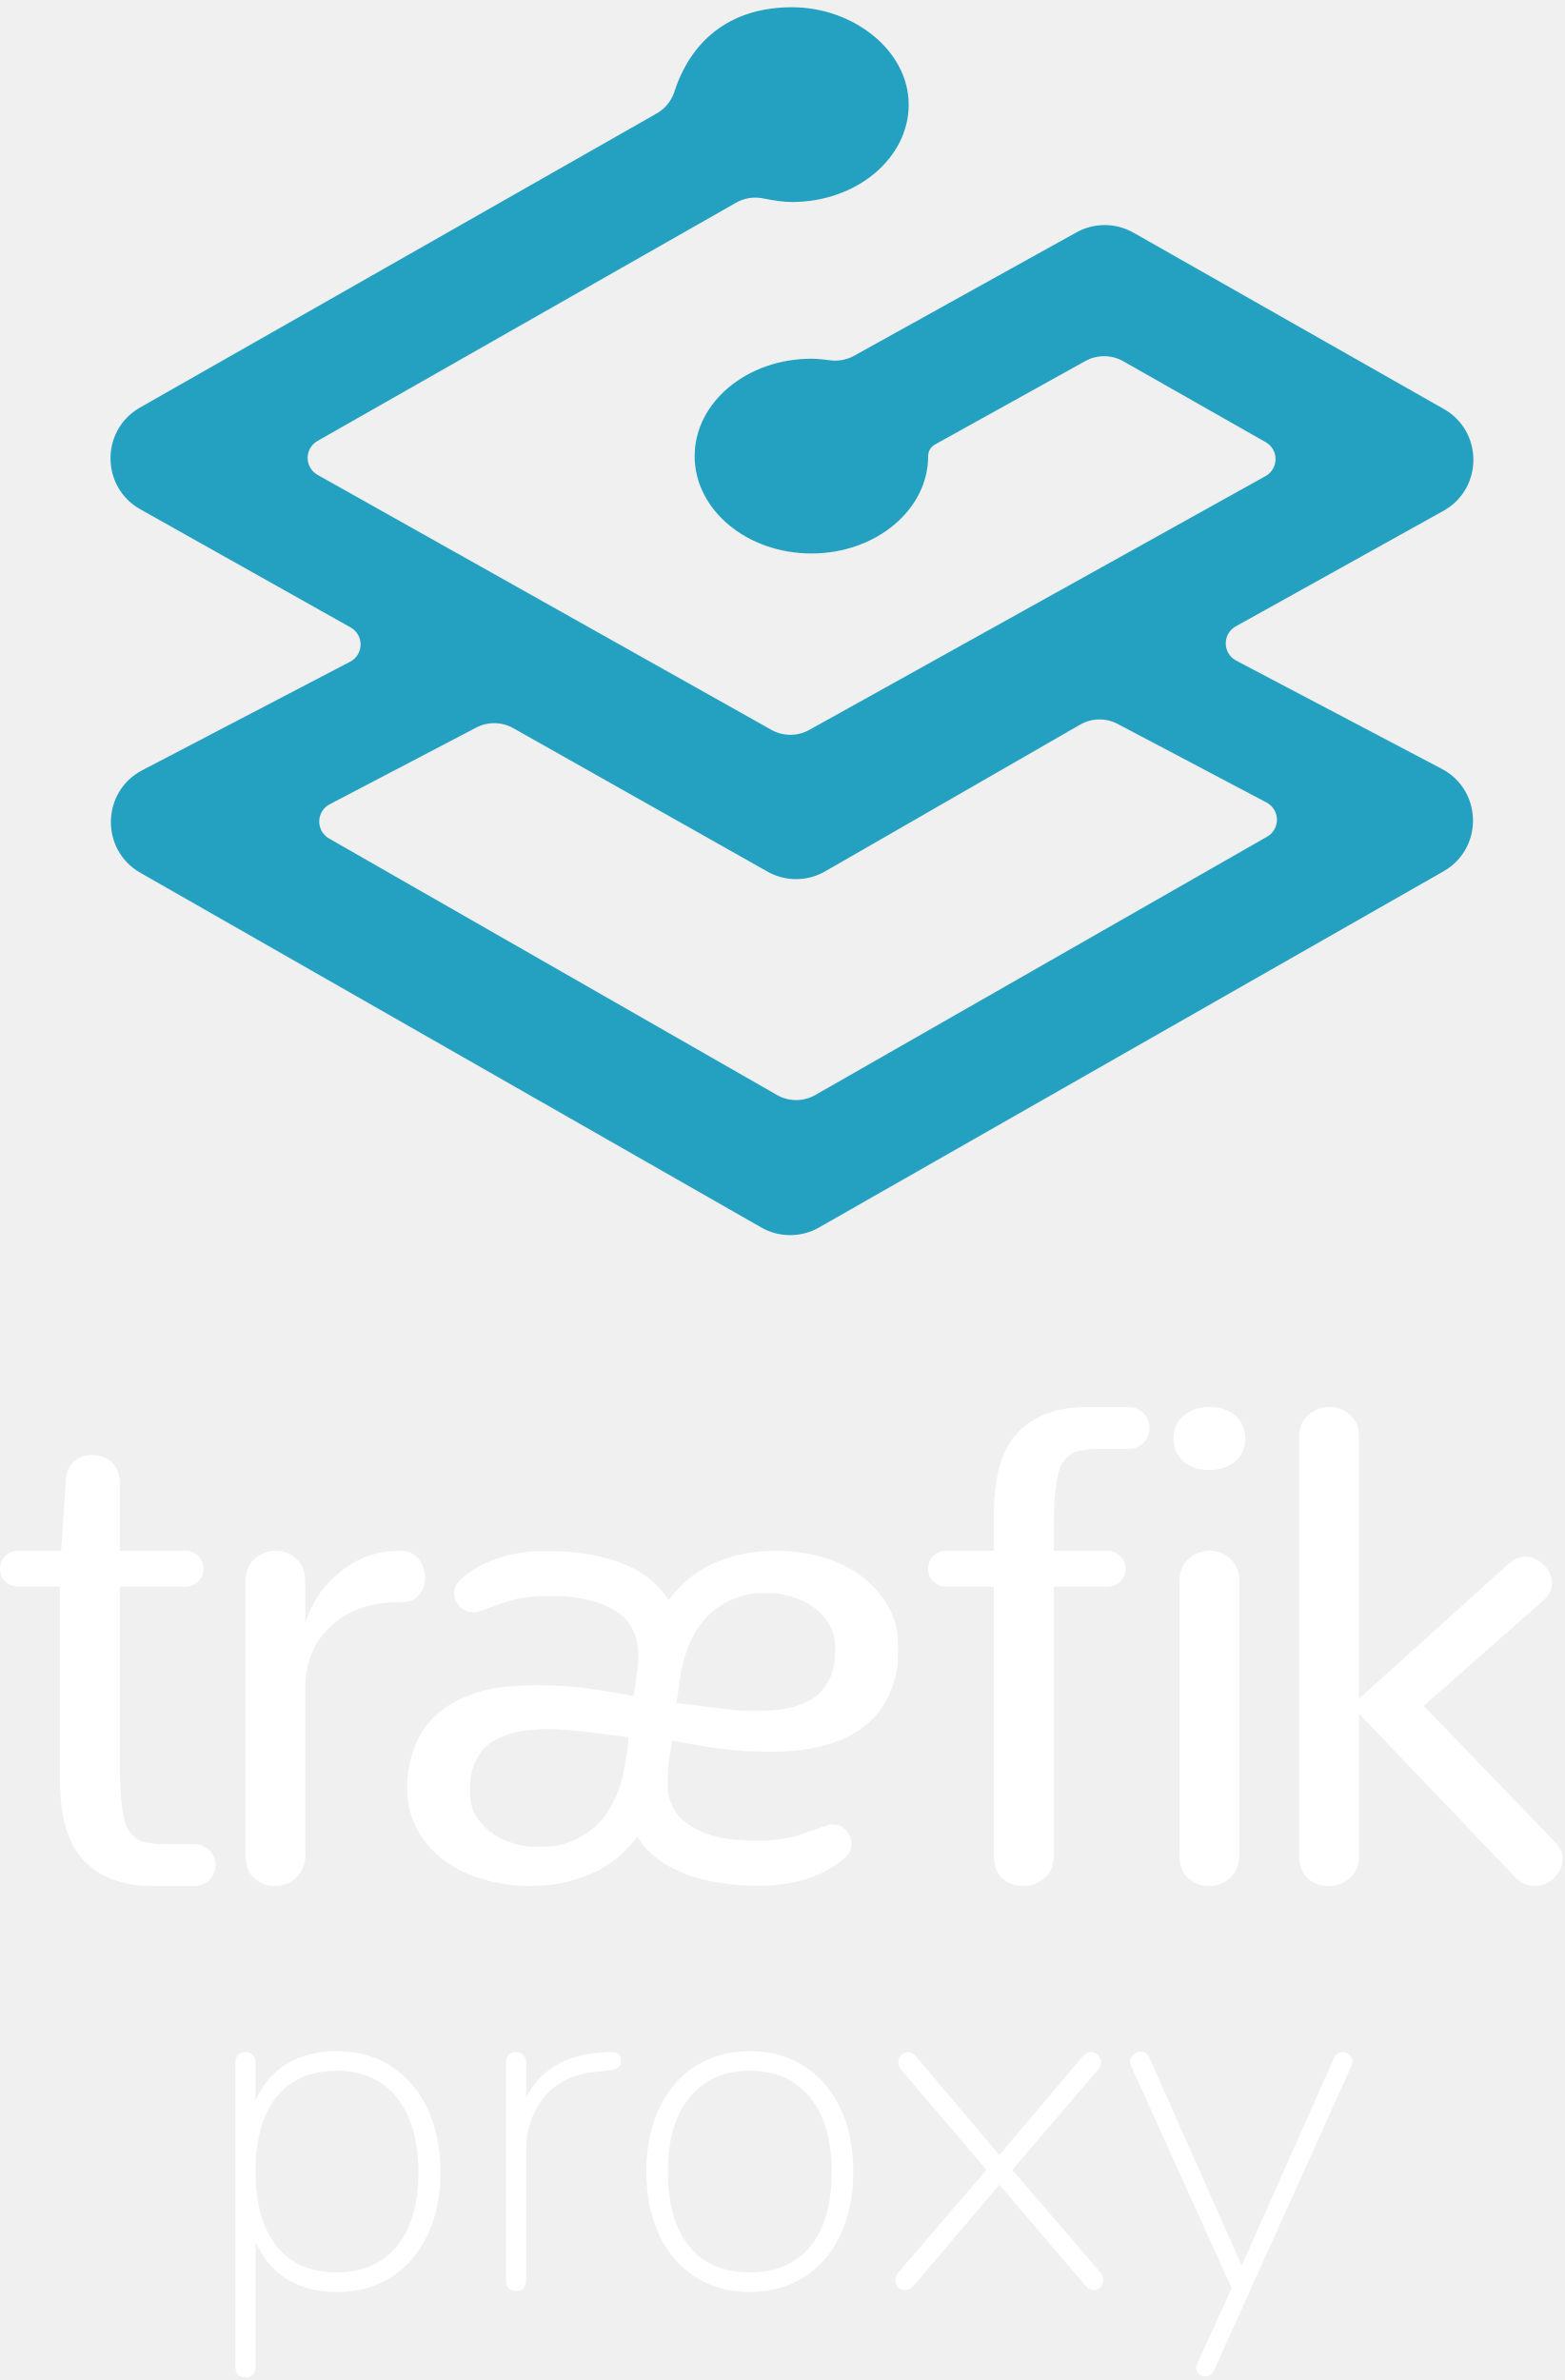
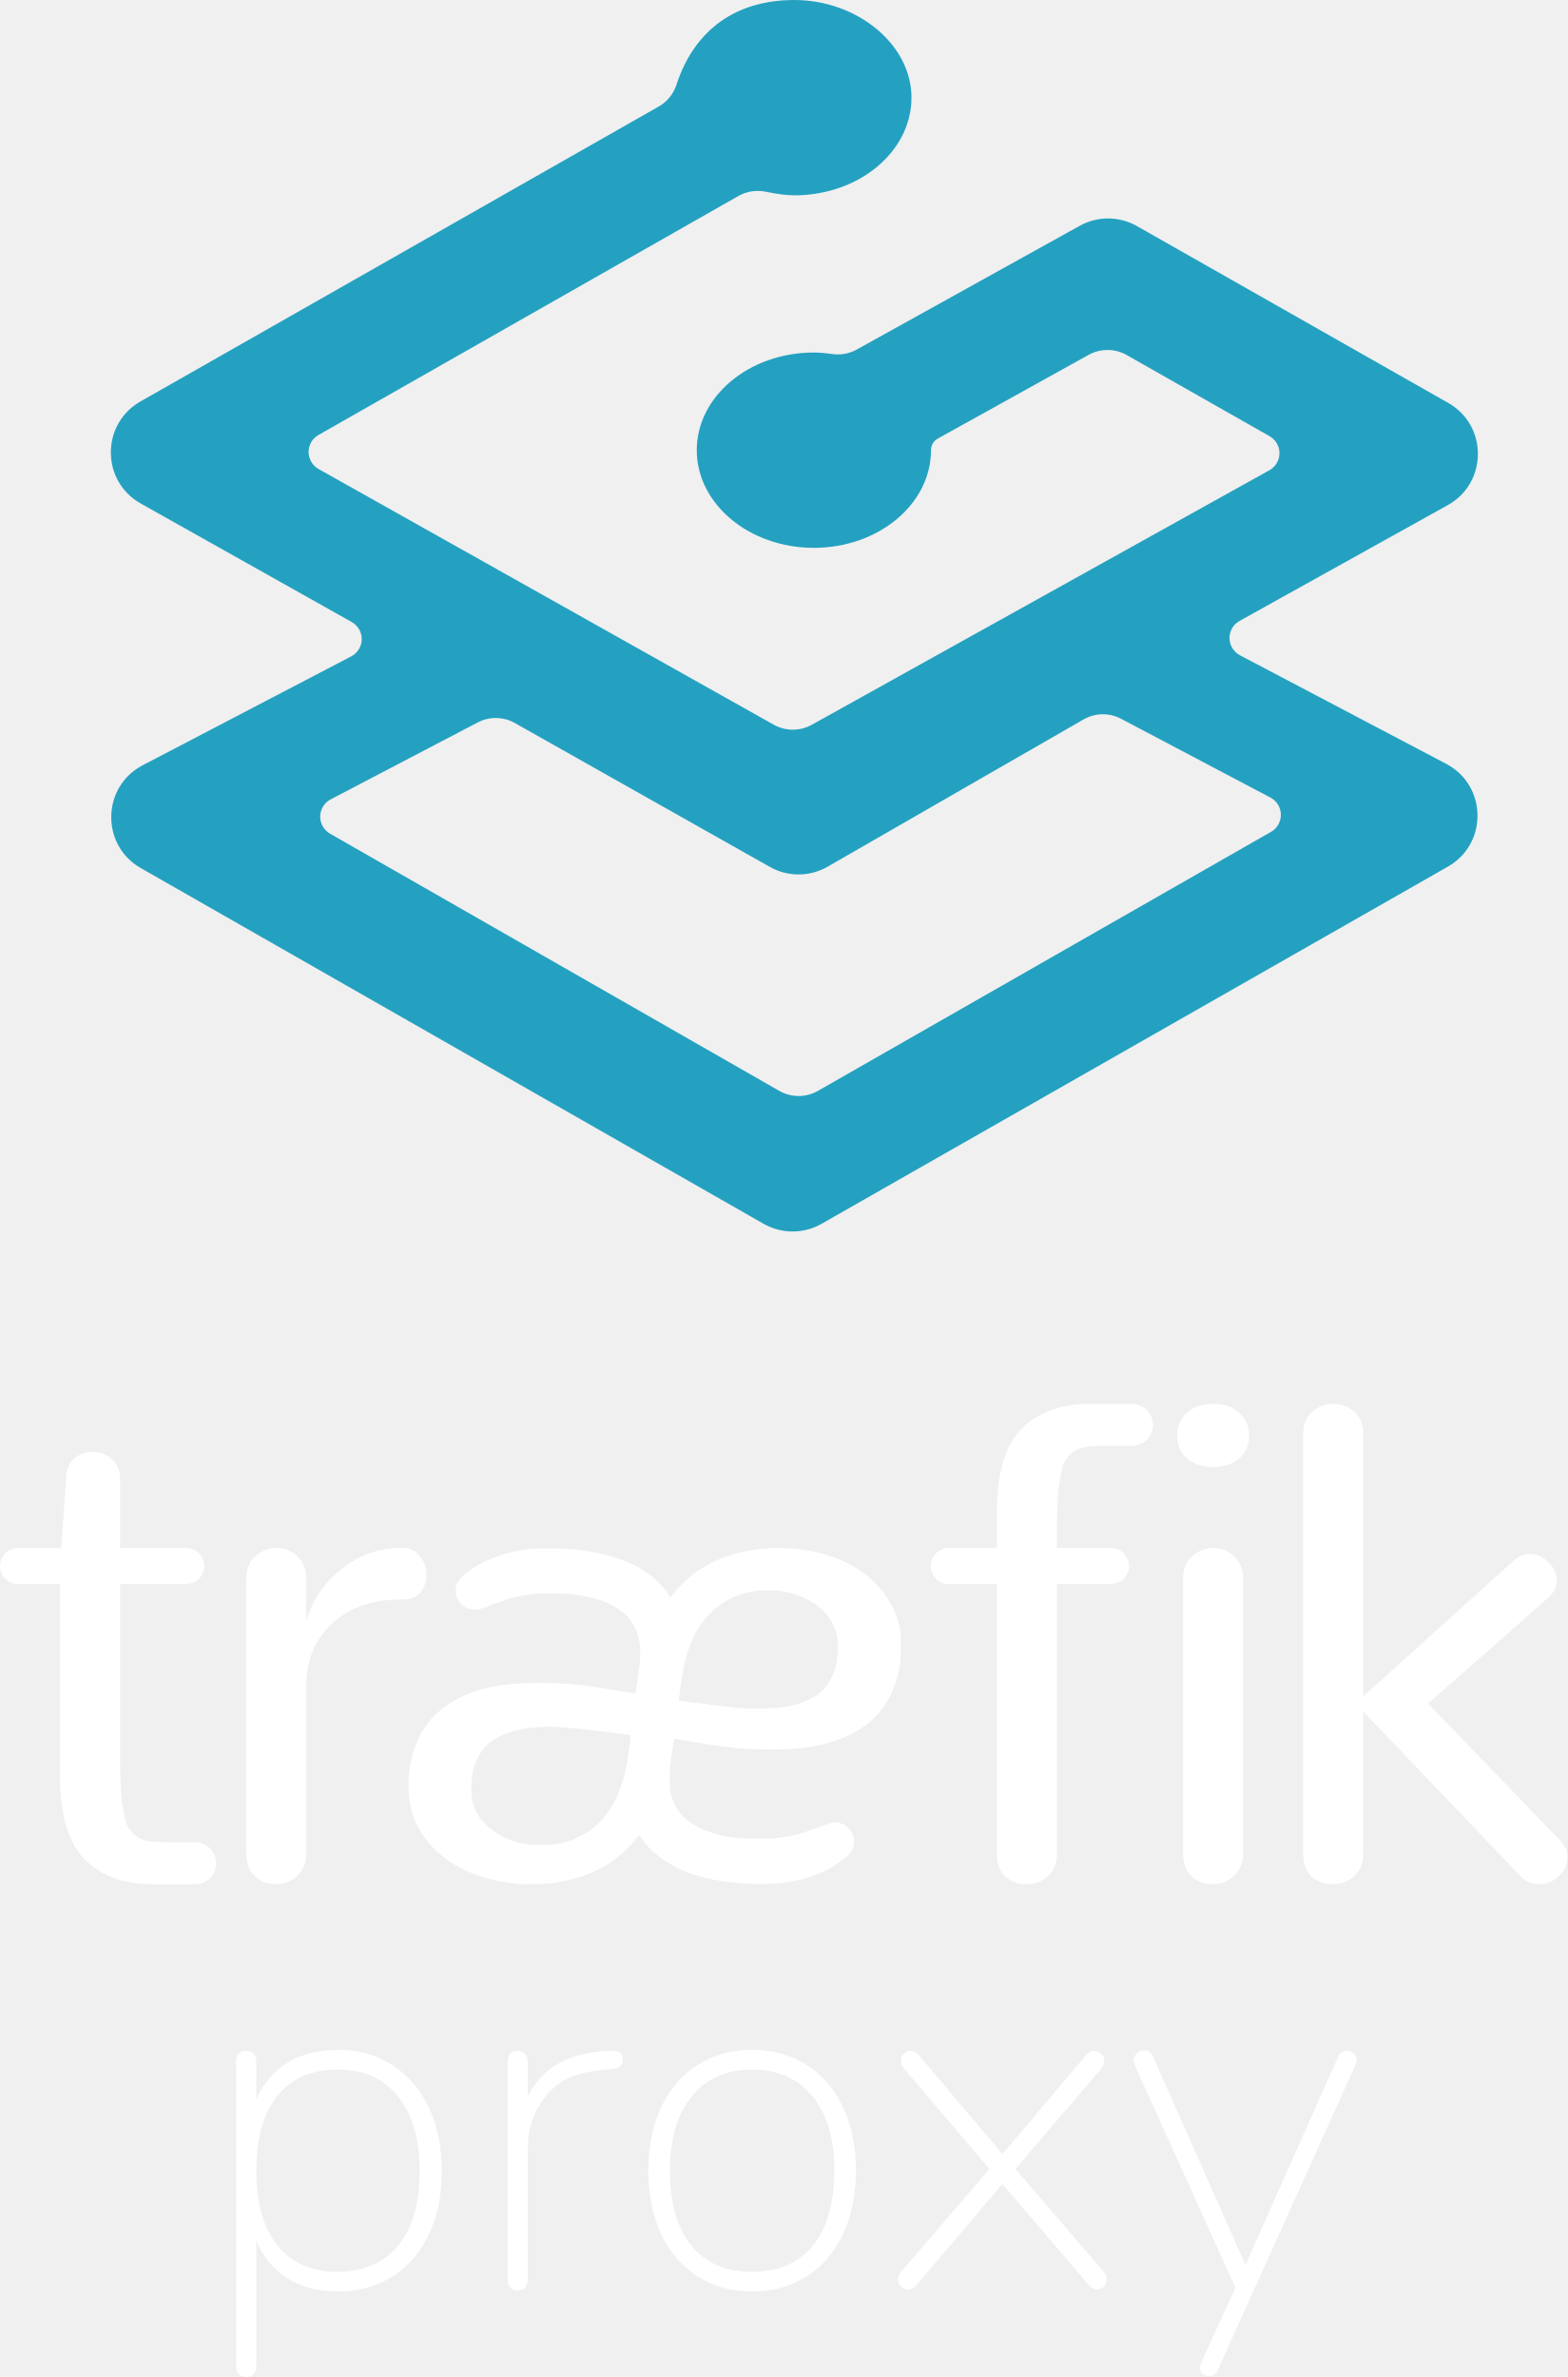
- <svg xmlns="http://www.w3.org/2000/svg" width="209px" height="318px" viewBox="0 0 209 318" version="1.1">
-   <g id="TraefikProxy-vertical-logo-color" stroke="none" stroke-width="1" fill="none" fill-rule="evenodd">
-     <path d="M105.82,0.969 C114.079,0.969 121.421,6.799 121.421,13.98 C121.421,21.161 114.431,26.991 105.82,26.991 C104.835,26.991 103.55,26.83 101.963,26.507 C100.731,26.256 99.449,26.461 98.356,27.083 L42.424,58.919 C41.175,59.63 40.739,61.218 41.449,62.468 C41.683,62.879 42.024,63.219 42.436,63.45 L103.069,97.514 C104.643,98.399 106.562,98.403 108.14,97.525 L169.101,63.615 C170.356,62.916 170.808,61.332 170.111,60.076 C169.879,59.658 169.537,59.313 169.122,59.077 L150.101,48.272 C148.525,47.377 146.597,47.367 145.012,48.247 L124.933,59.392 C124.426,59.673 124.093,60.182 124.031,60.751 L124.021,60.942 L124.021,60.942 C124.021,68.123 117.031,73.953 108.421,73.953 C99.81,73.953 92.82,68.123 92.82,60.942 C92.82,53.761 99.81,47.931 108.421,47.931 C108.74,47.931 109.108,47.948 109.522,47.983 L110.18,48.048 L110.18,48.048 L110.909,48.139 L110.909,48.139 C112.02,48.29 113.15,48.078 114.131,47.533 L143.826,31.053 C146.1,29.79 148.845,29.749 151.148,30.923 L151.459,31.09 L192.925,54.647 C198.124,57.6 198.184,65.029 193.144,68.097 L192.864,68.26 L165.126,83.689 C163.871,84.387 163.418,85.971 164.116,87.227 C164.362,87.67 164.731,88.031 165.178,88.266 L192.653,102.729 C198.107,105.599 198.238,113.368 192.884,116.421 L109.445,164.007 C107.049,165.373 104.111,165.373 101.717,164.005 L18.752,116.615 C13.392,113.554 13.539,105.77 19.011,102.914 L46.786,88.414 C48.059,87.749 48.552,86.177 47.888,84.903 C47.655,84.455 47.296,84.085 46.856,83.837 L18.748,68.047 C13.549,65.126 13.437,57.726 18.433,54.618 L18.711,54.453 L87.744,15.162 C88.837,14.54 89.664,13.545 90.079,12.364 L90.167,12.087 L90.167,12.087 C92.591,4.866 98.105,0.969 105.82,0.969 Z M144.34,96.815 L110.25,116.431 L109.937,116.602 C107.619,117.798 104.848,117.753 102.563,116.463 L68.582,97.291 C67.053,96.429 65.194,96.399 63.639,97.213 L44.051,107.463 C42.781,108.128 42.288,109.7 42.951,110.975 C43.181,111.418 43.533,111.784 43.965,112.032 L103.811,146.3 C105.404,147.212 107.358,147.213 108.952,146.302 L169.315,111.79 C170.56,111.078 170.994,109.489 170.284,108.24 C170.039,107.808 169.676,107.456 169.238,107.225 L149.337,96.723 C147.765,95.894 145.88,95.929 144.34,96.815 Z" id="Shape" fill="#24A1C1" fill-rule="nonzero" />
-     <path d="M177.666,188 C178.727,188 179.641,188.354 180.407,189.062 C181.149,189.723 181.545,190.616 181.595,191.74 L181.6,191.984 L181.6,226.968 L201.712,208.829 C202.297,208.331 202.917,208.058 203.574,208.008 L203.794,208 C204.739,208 205.566,208.363 206.275,209.09 C207.013,209.817 207.382,210.631 207.382,211.532 C207.382,212.278 207.085,212.964 206.489,213.588 L206.319,213.756 L190.238,227.929 L207.825,246.157 C208.475,246.825 208.8,247.581 208.8,248.424 C208.8,249.354 208.416,250.183 207.648,250.91 C206.91,251.637 206.053,252 205.079,252 C204.119,252 203.286,251.649 202.581,250.947 L202.421,250.779 L181.6,228.976 L181.6,247.972 C181.6,249.129 181.241,250.067 180.522,250.787 L180.362,250.938 C179.567,251.646 178.624,252 177.534,252 C176.443,252 175.515,251.661 174.749,250.982 C174.034,250.321 173.653,249.403 173.605,248.228 L173.6,247.972 L173.6,191.984 C173.6,190.745 173.998,189.771 174.793,189.062 C175.618,188.354 176.576,188 177.666,188 Z M161.666,207.2 C162.727,207.2 163.641,207.567 164.407,208.302 C165.149,208.987 165.545,209.913 165.595,211.078 L165.6,211.331 L165.6,247.823 C165.6,249.108 165.187,250.133 164.362,250.898 C163.567,251.633 162.624,252 161.534,252 C160.443,252 159.515,251.648 158.749,250.944 C158.034,250.259 157.653,249.307 157.605,248.088 L157.6,247.823 L157.6,211.331 C157.6,210.046 157.998,209.036 158.793,208.302 C159.618,207.567 160.576,207.2 161.666,207.2 Z M150.919,188 L150.918,188.003 L150.971,188.005 C152.438,188.093 153.6,189.311 153.6,190.8 C153.6,192.263 152.479,193.463 151.049,193.589 L150.876,193.6 L146.724,193.6 C145.485,193.6 144.519,193.717 143.827,193.95 C143.135,194.154 142.515,194.711 141.968,195.47 C141.449,196.199 141.261,197.584 141.059,198.985 C140.898,200.265 140.812,201.976 140.801,204.12 L140.8,204.586 L140.799,207.199 L148,207.2 C149.325,207.2 150.4,208.275 150.4,209.6 C150.4,210.925 149.325,212 148,212 L140.8,211.999 L140.8,247.972 C140.8,249.129 140.441,250.067 139.722,250.787 L139.562,250.938 C138.767,251.646 137.824,252 136.734,252 C135.643,252 134.715,251.661 133.949,250.982 C133.234,250.321 132.853,249.403 132.805,248.228 L132.8,247.972 L132.8,211.999 L126.4,212 C125.075,212 124,210.925 124,209.6 C124,208.275 125.075,207.2 126.4,207.2 L132.799,207.199 L132.8,202.442 C132.8,197.22 133.895,193.514 136.086,191.326 C138.199,189.188 141.089,188.081 144.757,188.004 L145.168,188 L150.919,188 Z M103.665,207.2 C107.833,207.2 111.707,208.274 114.595,210.224 C116.886,211.771 118.747,214.154 119.499,216.503 C119.93,217.852 119.996,218.35 120,220.309 C120.002,221.528 119.969,222.35 119.902,222.731 C119.226,226.581 117.617,229.248 114.822,231.148 C112.574,232.676 109.751,233.57 106.059,233.923 C104.2,234.101 100.8,234.084 98.598,233.886 C96.729,233.718 94.434,233.423 93.455,233.224 C92.635,233.058 89.829,232.581 89.805,232.605 C89.795,232.615 89.662,233.468 89.509,234.501 C89.264,236.15 89.23,236.561 89.225,237.878 L89.225,238.524 C89.231,239.318 89.268,239.567 89.397,240.069 C89.908,242.056 91.034,243.385 93.076,244.412 C95.086,245.423 97.192,245.86 100.375,245.928 C101.785,245.958 102.506,245.937 103.388,245.842 C105.525,245.612 106.499,245.359 109.339,244.298 C110.046,244.033 110.768,243.793 110.942,243.763 C111.317,243.7 112.016,243.831 112.424,244.041 C113.159,244.421 113.777,245.434 113.773,246.253 C113.769,247.21 113.452,247.79 112.52,248.543 C110.291,250.346 107.445,251.451 104.048,251.834 C102.837,251.971 100.072,251.991 98.736,251.873 C94.974,251.541 92.362,250.887 89.975,249.679 C88.113,248.737 86.692,247.568 85.631,246.105 C85.422,245.818 85.238,245.566 85.168,245.471 L85.138,245.432 L85.138,245.432 C85.128,245.421 84.955,245.628 84.753,245.893 C83.861,247.063 82.496,248.321 81.162,249.203 C79.237,250.475 76.472,251.446 73.675,251.832 C72.841,251.948 70.074,252.043 69.364,251.98 C64.462,251.551 60.716,250.048 57.992,247.417 C55.22,244.74 54.03,241.251 54.5,237.171 C55.04,232.477 57.234,229.163 61.082,227.229 C64.047,225.738 67.005,225.171 71.822,225.17 C75.245,225.169 78.113,225.454 82.487,226.227 C83.569,226.418 84.505,226.575 84.568,226.575 C84.66,226.575 84.732,226.225 84.931,224.826 C85.29,222.295 85.354,221.421 85.256,220.407 C85.142,219.227 84.994,218.665 84.554,217.75 C83.419,215.39 80.725,213.946 76.398,213.379 C75.161,213.217 72.305,213.194 71.066,213.337 C68.989,213.575 67.83,213.879 65.246,214.864 C63.734,215.44 63.727,215.441 63.124,215.405 C62.087,215.344 61.379,214.866 60.925,213.923 C60.738,213.535 60.705,213.374 60.705,212.851 C60.705,212.065 60.907,211.648 61.608,210.982 C63.179,209.487 65.824,208.214 68.494,207.667 C70.204,207.318 71.045,207.244 73.297,207.247 C75.628,207.254 77.118,207.385 79.189,207.776 C82.633,208.427 85.249,209.575 87.221,211.3 C87.806,211.812 88.689,212.82 89.067,213.408 C89.182,213.588 89.301,213.735 89.331,213.735 C89.361,213.735 89.552,213.519 89.756,213.255 C92.743,209.387 97.772,207.197 103.665,207.2 Z M53.576,207.2 C54.573,207.2 55.352,207.558 55.912,208.275 C56.504,208.992 56.8,209.828 56.8,210.784 C56.8,211.68 56.535,212.456 56.006,213.113 C55.476,213.74 54.713,214.054 53.716,214.054 C49.511,214.054 46.64,215.099 44.304,217.19 C42.055,219.23 40.855,221.939 40.801,225.316 L40.8,247.823 C40.8,249.108 40.387,250.133 39.562,250.898 C38.767,251.633 37.824,252 36.734,252 C35.643,252 34.715,251.648 33.949,250.944 C33.213,250.238 32.83,249.249 32.802,247.977 L32.8,247.823 L32.8,211.331 C32.8,210.046 33.198,209.036 33.993,208.302 C34.818,207.567 35.776,207.2 36.866,207.2 C37.927,207.2 38.841,207.567 39.607,208.302 C40.37,209.007 40.768,209.966 40.798,211.179 L40.8,211.331 L40.8,216.962 L40.917,216.572 C41.729,213.969 43.247,211.786 45.472,210.022 C47.84,208.141 50.274,207.2 53.576,207.2 Z M12.34,194.4 C13.322,194.4 14.17,194.718 14.886,195.353 C15.629,196.016 16,196.903 16,198.015 L15.999,207.199 L24.8,207.2 C26.07,207.2 27.11,208.187 27.194,209.436 L27.2,209.6 C27.2,210.87 26.213,211.91 24.964,211.994 L24.8,212 L15.999,211.999 L16,235.414 L16.001,235.88 C16.012,238.024 16.098,239.735 16.259,241.015 C16.461,242.416 16.649,243.801 17.168,244.53 C17.715,245.289 18.335,245.846 19.027,246.05 C19.656,246.262 20.511,246.378 21.593,246.397 L21.924,246.4 L26.076,246.4 C27.587,246.441 28.8,247.679 28.8,249.2 C28.8,250.632 27.725,251.813 26.338,251.98 L26.171,251.995 L26.118,251.997 L26.119,252 L20.368,252 L19.957,251.996 C16.289,251.919 13.399,250.812 11.286,248.674 C9.162,246.552 8.067,243.004 8.003,238.029 L8,237.558 L7.999,211.999 L2.4,212 C1.13,212 0.09,211.013 0.006,209.764 L7.10542736e-15,209.6 C7.26098872e-15,208.33 0.987,207.29 2.236,207.206 L2.4,207.2 L8.165,207.199 L8.8,198.015 C8.8,196.85 9.145,195.949 9.834,195.314 C10.524,194.705 11.359,194.4 12.34,194.4 Z M72.461,231.031 C69.483,231.202 68.269,231.468 66.48,232.343 C65.564,232.791 64.932,233.277 64.432,233.918 C63.714,234.838 63.281,235.752 62.979,236.984 C62.759,237.88 62.737,240.227 62.941,240.983 C63.284,242.257 63.692,242.978 64.609,243.932 C65.865,245.239 67.521,246.111 69.574,246.547 C70.624,246.77 70.593,246.768 72.351,246.741 C73.627,246.721 74.104,246.684 74.626,246.566 C76.842,246.063 78.816,244.929 80.249,243.337 C81.557,241.885 82.629,239.71 83.219,237.313 C83.552,235.962 84.105,232.201 83.983,232.123 C83.934,232.093 83.642,232.044 83.333,232.016 C83.102,231.994 82.549,231.929 81.963,231.855 L81.571,231.804 C81.506,231.796 81.441,231.788 81.378,231.779 C76.822,231.176 74.028,230.941 72.461,231.031 Z M100.243,212.985 C98.621,213.29 97.249,213.845 96.04,214.687 C93.806,216.243 92.264,218.588 91.405,221.736 C91.068,222.972 90.978,223.447 90.677,225.578 L90.4,227.544 L90.772,227.587 C91.894,227.715 94.424,228.03 95.894,228.225 C96.818,228.348 97.953,228.479 98.415,228.516 C99.649,228.616 101.786,228.615 103.138,228.52 L103.459,228.495 L103.459,228.495 C105.304,228.328 106.439,228.033 107.833,227.359 C108.993,226.798 109.667,226.224 110.305,225.257 C111.243,223.832 111.609,222.483 111.6,220.48 C111.593,219.052 111.475,218.458 110.997,217.433 C109.927,215.142 107.413,213.502 104.116,212.942 C103.294,212.802 101.086,212.827 100.243,212.985 Z M161.641,188 C163.063,188 164.212,188.393 165.087,189.178 C165.962,189.939 166.4,190.952 166.4,192.219 C166.4,193.461 165.962,194.474 165.087,195.26 C164.212,196.02 163.05,196.4 161.6,196.4 C160.15,196.4 158.988,196.02 158.113,195.26 C157.238,194.474 156.8,193.461 156.8,192.219 C156.8,190.977 157.238,189.964 158.113,189.178 C159.015,188.393 160.191,188 161.641,188 Z" id="Combined-Shape" fill="#fff" fill-rule="nonzero" />
-     <path d="M32.8,317.64 C33.227,317.64 33.557,317.512 33.792,317.256 C34.027,317 34.144,316.637 34.144,316.168 L34.144,316.168 L34.144,299.528 C35.083,301.704 36.48,303.368 38.336,304.52 C40.192,305.672 42.421,306.248 45.024,306.248 C47.755,306.248 50.165,305.587 52.256,304.264 C54.347,302.941 55.968,301.075 57.12,298.664 C58.272,296.253 58.848,293.448 58.848,290.248 C58.848,287.005 58.272,284.168 57.12,281.736 C55.968,279.304 54.347,277.416 52.256,276.072 C50.165,274.728 47.755,274.056 45.024,274.056 C42.421,274.056 40.192,274.621 38.336,275.752 C36.48,276.883 35.083,278.515 34.144,280.648 L34.144,280.648 L34.144,275.592 C34.144,275.165 34.027,274.824 33.792,274.568 C33.557,274.312 33.227,274.184 32.8,274.184 C32.373,274.184 32.043,274.312 31.808,274.568 C31.573,274.824 31.456,275.165 31.456,275.592 L31.456,275.592 L31.456,316.168 C31.456,317.149 31.904,317.64 32.8,317.64 Z M44.96,303.624 C41.504,303.624 38.837,302.451 36.96,300.104 C35.083,297.757 34.144,294.429 34.144,290.12 C34.144,285.811 35.083,282.493 36.96,280.168 C38.837,277.843 41.525,276.68 45.024,276.68 C48.437,276.68 51.104,277.875 53.024,280.264 C54.944,282.653 55.904,285.981 55.904,290.248 C55.904,294.515 54.944,297.811 53.024,300.136 C51.104,302.461 48.416,303.624 44.96,303.624 Z M68.96,306.12 C69.387,306.12 69.717,305.992 69.952,305.736 C70.187,305.48 70.304,305.117 70.304,304.648 L70.304,304.648 L70.304,287.176 C70.304,284.573 71.093,282.269 72.672,280.264 C74.251,278.259 76.597,277.107 79.712,276.808 L79.712,276.808 L81.632,276.616 C82.528,276.488 82.976,276.061 82.976,275.336 C82.976,274.952 82.88,274.664 82.688,274.472 C82.496,274.28 82.144,274.184 81.632,274.184 L81.632,274.184 L81.184,274.184 L80.288,274.248 C75.467,274.589 72.139,276.595 70.304,280.264 L70.304,280.264 L70.304,275.656 C70.304,275.187 70.176,274.824 69.92,274.568 C69.664,274.312 69.344,274.184 68.96,274.184 C68.064,274.184 67.616,274.675 67.616,275.656 L67.616,275.656 L67.616,304.648 C67.616,305.117 67.733,305.48 67.968,305.736 C68.203,305.992 68.533,306.12 68.96,306.12 Z M100.192,306.248 C102.923,306.248 105.333,305.587 107.424,304.264 C109.515,302.941 111.136,301.064 112.288,298.632 C113.44,296.2 114.016,293.363 114.016,290.12 C114.016,286.92 113.44,284.104 112.288,281.672 C111.136,279.24 109.515,277.363 107.424,276.04 C105.333,274.717 102.923,274.056 100.192,274.056 C97.461,274.056 95.051,274.717 92.96,276.04 C90.869,277.363 89.248,279.24 88.096,281.672 C86.944,284.104 86.368,286.92 86.368,290.12 C86.368,293.363 86.944,296.2 88.096,298.632 C89.248,301.064 90.869,302.941 92.96,304.264 C95.051,305.587 97.461,306.248 100.192,306.248 Z M100.128,303.624 C96.672,303.624 93.995,302.461 92.096,300.136 C90.197,297.811 89.248,294.472 89.248,290.12 C89.248,285.896 90.219,282.6 92.16,280.232 C94.101,277.864 96.779,276.68 100.192,276.68 C103.605,276.68 106.283,277.864 108.224,280.232 C110.165,282.6 111.136,285.896 111.136,290.12 C111.136,294.472 110.187,297.811 108.288,300.136 C106.389,302.461 103.669,303.624 100.128,303.624 Z M146.144,305.992 C146.485,305.992 146.784,305.864 147.04,305.608 C147.296,305.352 147.424,305.032 147.424,304.648 C147.424,304.264 147.275,303.901 146.976,303.56 L146.976,303.56 L135.264,289.928 L146.656,276.616 C146.955,276.275 147.104,275.912 147.104,275.528 C147.104,275.144 146.965,274.824 146.688,274.568 C146.411,274.312 146.101,274.184 145.76,274.184 C145.376,274.184 145.013,274.376 144.672,274.76 L144.672,274.76 L133.536,287.944 L122.4,274.76 C122.059,274.376 121.696,274.184 121.312,274.184 C120.971,274.184 120.672,274.312 120.416,274.568 C120.16,274.824 120.032,275.144 120.032,275.528 C120.032,275.912 120.181,276.275 120.48,276.616 L120.48,276.616 L131.808,289.928 L120.096,303.56 C119.797,303.901 119.648,304.264 119.648,304.648 C119.648,305.032 119.776,305.352 120.032,305.608 C120.288,305.864 120.587,305.992 120.928,305.992 C121.312,305.992 121.696,305.8 122.08,305.416 L122.08,305.416 L133.536,291.912 L145.056,305.416 C145.397,305.8 145.76,305.992 146.144,305.992 Z M161.056,317.512 C161.568,317.512 161.952,317.256 162.208,316.744 L162.208,316.744 L180.576,276.04 C180.661,275.784 180.704,275.592 180.704,275.464 C180.704,275.08 180.576,274.771 180.32,274.536 C180.064,274.301 179.765,274.184 179.424,274.184 C178.869,274.184 178.464,274.483 178.208,275.08 L178.208,275.08 L166.048,302.408 L165.92,302.728 L153.568,274.888 C153.312,274.376 152.949,274.12 152.48,274.12 C152.096,274.12 151.755,274.248 151.456,274.504 C151.157,274.76 151.008,275.08 151.008,275.464 C151.008,275.592 151.051,275.784 151.136,276.04 L151.136,276.04 L164.576,305.736 L159.968,315.848 L159.84,316.36 C159.84,316.701 159.957,316.979 160.192,317.192 C160.427,317.405 160.715,317.512 161.056,317.512 Z" id="proxy" fill="#fff" fill-rule="nonzero" />
+ <svg xmlns="http://www.w3.org/2000/svg" width="337.59" height="512" viewBox="0 0 208.8 316.671" version="1.1" id="svg1">
+   <defs id="defs1" />
+   <g id="TraefikProxy-vertical-logo-color" stroke="none" stroke-width="1" fill="none" fill-rule="evenodd" transform="translate(0,-0.96875)">
+     <path d="m 105.82,0.969 c 8.259,0 15.6,5.83 15.6,13.011 0,7.181 -6.99,13.011 -15.6,13.011 -0.985,0 -2.271,-0.161 -3.857,-0.484 -1.232,-0.251 -2.514,-0.046 -3.607,0.576 L 42.424,58.919 c -1.248,0.71 -1.685,2.299 -0.975,3.548 0.234,0.411 0.575,0.751 0.987,0.983 l 60.632,34.064 c 1.574,0.884 3.494,0.888 5.072,0.011 l 60.961,-33.911 c 1.255,-0.698 1.707,-2.283 1.009,-3.539 -0.232,-0.418 -0.574,-0.763 -0.989,-0.999 L 150.101,48.272 c -1.576,-0.895 -3.504,-0.905 -5.089,-0.025 l -20.08,11.146 c -0.506,0.281 -0.84,0.79 -0.902,1.358 l -0.01,0.191 v 0 c 0,7.181 -6.99,13.011 -15.6,13.011 -8.61,0 -15.601,-5.83 -15.601,-13.011 0,-7.181 6.99,-13.011 15.601,-13.011 0.32,0 0.687,0.017 1.102,0.052 l 0.658,0.065 v 0 l 0.729,0.091 v 0 c 1.111,0.151 2.242,-0.061 3.222,-0.606 L 143.826,31.052 c 2.274,-1.262 5.019,-1.304 7.322,-0.13 l 0.311,0.168 41.466,23.557 c 5.199,2.954 5.259,10.382 0.219,13.45 l -0.28,0.163 -27.739,15.429 c -1.255,0.698 -1.707,2.282 -1.01,3.539 0.246,0.442 0.615,0.803 1.062,1.039 l 27.475,14.462 c 5.454,2.871 5.585,10.639 0.231,13.692 l -83.439,47.587 c -2.395,1.366 -5.334,1.365 -7.728,-0.003 L 18.752,116.615 C 13.392,113.554 13.539,105.77 19.011,102.914 L 46.786,88.414 c 1.273,-0.665 1.767,-2.236 1.103,-3.511 -0.234,-0.448 -0.592,-0.818 -1.033,-1.066 L 18.748,68.047 C 13.549,65.126 13.437,57.726 18.433,54.618 l 0.278,-0.165 69.033,-39.291 c 1.093,-0.622 1.921,-1.617 2.335,-2.798 l 0.088,-0.276 v 0 C 92.591,4.866 98.105,0.969 105.82,0.969 Z m 38.52,95.846 -34.09,19.616 -0.313,0.171 c -2.318,1.196 -5.088,1.151 -7.374,-0.138 L 68.582,97.291 c -1.529,-0.862 -3.388,-0.892 -4.943,-0.078 L 44.051,107.463 c -1.27,0.665 -1.763,2.237 -1.1,3.511 0.23,0.443 0.582,0.809 1.014,1.057 l 59.846,34.268 c 1.593,0.912 3.547,0.913 5.141,0.002 l 60.363,-34.512 c 1.245,-0.712 1.679,-2.301 0.97,-3.55 -0.245,-0.432 -0.608,-0.784 -1.046,-1.015 L 149.337,96.723 c -1.571,-0.829 -3.456,-0.795 -4.996,0.092 z" id="Shape" fill="#24a1c1" fill-rule="nonzero" />
+     <path d="m 177.666,188 c 1.061,0 1.974,0.354 2.74,1.062 0.743,0.661 1.139,1.553 1.188,2.677 l 0.005,0.244 v 34.984 l 20.112,-18.139 c 0.585,-0.497 1.205,-0.771 1.862,-0.82 L 203.794,208 c 0.945,0 1.772,0.363 2.481,1.09 0.738,0.727 1.107,1.541 1.107,2.442 -3e-5,0.746 -0.298,1.431 -0.893,2.055 l -0.17,0.169 -16.081,14.172 17.587,18.228 c 0.65,0.669 0.975,1.425 0.975,2.268 0,0.93 -0.384,1.759 -1.152,2.486 -0.738,0.727 -1.595,1.09 -2.569,1.09 -0.96,0 -1.792,-0.351 -2.498,-1.053 l -0.16,-0.168 L 181.6,228.976 v 18.996 c 0,1.157 -0.359,2.095 -1.078,2.815 l -0.16,0.151 C 179.567,251.646 178.624,252 177.534,252 c -1.09,0 -2.018,-0.339 -2.785,-1.018 -0.715,-0.661 -1.096,-1.579 -1.144,-2.754 L 173.6,247.972 V 191.984 c 0,-1.239 0.398,-2.213 1.193,-2.922 C 175.618,188.354 176.576,188 177.666,188 Z m -16,19.2 c 1.061,0 1.974,0.367 2.74,1.102 0.743,0.686 1.139,1.611 1.188,2.776 l 0.005,0.253 v 36.491 c 0,1.285 -0.413,2.311 -1.238,3.076 -0.796,0.734 -1.738,1.102 -2.829,1.102 -1.09,0 -2.018,-0.352 -2.785,-1.056 -0.715,-0.686 -1.096,-1.638 -1.144,-2.856 l -0.005,-0.265 v -36.491 c 0,-1.285 0.398,-2.295 1.193,-3.03 0.825,-0.734 1.783,-1.102 2.873,-1.102 z m -10.747,-19.2 -9.2e-4,0.003 0.053,0.002 c 1.467,0.088 2.629,1.306 2.629,2.795 0,1.463 -1.121,2.663 -2.551,2.789 l -0.173,0.011 h -4.151 c -1.24,6e-5 -2.205,0.117 -2.897,0.35 -0.692,0.204 -1.312,0.761 -1.859,1.519 -0.519,0.729 -0.706,2.115 -0.908,3.515 -0.161,1.28 -0.248,2.992 -0.258,5.136 l -10e-4,0.466 -0.001,2.613 7.201,10e-4 c 1.325,0 2.4,1.075 2.4,2.4 0,1.325 -1.075,2.4 -2.4,2.4 l -7.2,-0.001 v 35.973 c 0,1.157 -0.359,2.095 -1.078,2.815 l -0.16,0.151 C 138.767,251.646 137.824,252 136.734,252 c -1.09,0 -2.018,-0.339 -2.785,-1.018 -0.715,-0.661 -1.096,-1.579 -1.144,-2.754 L 132.8,247.972 V 211.999 L 126.4,212 c -1.325,0 -2.4,-1.075 -2.4,-2.4 0,-1.325 1.075,-2.4 2.4,-2.4 l 6.399,-10e-4 0.001,-4.757 c 0,-5.222 1.095,-8.928 3.286,-11.116 2.113,-2.138 5.003,-3.245 8.67,-3.322 L 145.168,188 Z m -47.254,19.2 c 4.168,0 8.042,1.074 10.93,3.024 2.291,1.547 4.151,3.93 4.903,6.279 0.432,1.349 0.497,1.847 0.501,3.806 0.002,1.219 -0.031,2.041 -0.098,2.422 -0.676,3.85 -2.286,6.517 -5.08,8.417 -2.248,1.528 -5.071,2.422 -8.764,2.775 -1.859,0.178 -5.258,0.161 -7.461,-0.037 -1.869,-0.168 -4.164,-0.463 -5.143,-0.662 -0.82,-0.166 -3.626,-0.643 -3.649,-0.619 -0.01,0.01 -0.144,0.864 -0.297,1.896 -0.244,1.649 -0.279,2.06 -0.284,3.377 l 2.49e-4,0.646 c 0.006,0.794 0.043,1.043 0.172,1.545 0.511,1.987 1.637,3.316 3.68,4.343 2.009,1.011 4.116,1.448 7.299,1.515 1.409,0.03 2.131,0.009 3.013,-0.086 2.137,-0.23 3.111,-0.483 5.951,-1.544 0.707,-0.264 1.429,-0.505 1.604,-0.534 0.375,-0.064 1.074,0.068 1.481,0.278 0.735,0.38 1.353,1.392 1.35,2.212 -0.004,0.957 -0.322,1.537 -1.254,2.291 -2.229,1.803 -5.074,2.908 -8.471,3.291 -1.211,0.137 -3.977,0.157 -5.313,0.039 -3.762,-0.332 -6.374,-0.986 -8.761,-2.194 -1.862,-0.942 -3.283,-2.111 -4.345,-3.574 -0.209,-0.288 -0.392,-0.539 -0.462,-0.634 l -0.03,-0.04 v 0 c -0.01,-0.011 -0.183,0.197 -0.385,0.461 -0.892,1.17 -2.257,2.428 -3.591,3.31 -1.925,1.273 -4.69,2.244 -7.487,2.63 -0.834,0.115 -3.602,0.21 -4.311,0.148 -4.902,-0.43 -8.648,-1.933 -11.372,-4.563 -2.772,-2.677 -3.961,-6.166 -3.492,-10.245 0.54,-4.694 2.735,-8.009 6.582,-9.943 2.965,-1.49 5.923,-2.057 10.741,-2.059 3.423,-0.001 6.291,0.283 10.665,1.057 1.082,0.191 2.018,0.348 2.081,0.348 0.091,0 0.164,-0.35 0.363,-1.749 0.359,-2.531 0.423,-3.405 0.326,-4.419 -0.114,-1.18 -0.262,-1.743 -0.702,-2.657 -1.135,-2.36 -3.829,-3.804 -8.156,-4.371 -1.237,-0.162 -4.093,-0.185 -5.332,-0.042 -2.077,0.239 -3.235,0.543 -5.82,1.527 -1.512,0.576 -1.519,0.578 -2.122,0.542 -1.037,-0.062 -1.745,-0.539 -2.199,-1.482 -0.187,-0.388 -0.22,-0.549 -0.22,-1.072 0,-0.786 0.201,-1.203 0.902,-1.869 1.572,-1.495 4.217,-2.768 6.887,-3.314 1.709,-0.35 2.551,-0.424 4.803,-0.42 2.33,0.006 3.82,0.137 5.891,0.529 3.445,0.651 6.06,1.799 8.032,3.524 0.585,0.512 1.468,1.52 1.846,2.108 0.116,0.18 0.235,0.327 0.265,0.327 0.03,0 0.221,-0.216 0.425,-0.48 2.986,-3.868 8.016,-6.058 13.909,-6.055 z m -50.089,0 c 0.997,0 1.775,0.358 2.336,1.075 0.592,0.717 0.888,1.553 0.888,2.509 0,0.896 -0.265,1.672 -0.794,2.329 -0.53,0.627 -1.293,0.941 -2.289,0.941 -4.205,4e-5 -7.076,1.045 -9.412,3.136 -2.25,2.04 -3.449,4.749 -3.504,8.127 L 40.8,247.823 c 0,1.285 -0.413,2.311 -1.238,3.076 C 38.767,251.633 37.824,252 36.734,252 c -1.09,0 -2.018,-0.352 -2.785,-1.056 -0.737,-0.706 -1.119,-1.695 -1.147,-2.968 L 32.8,247.823 v -36.491 c 0,-1.285 0.398,-2.295 1.193,-3.03 0.825,-0.734 1.783,-1.102 2.873,-1.102 1.061,0 1.974,0.367 2.74,1.102 0.764,0.705 1.161,1.664 1.191,2.877 l 0.002,0.153 v 5.631 l 0.117,-0.39 c 0.812,-2.603 2.331,-4.786 4.556,-6.55 C 47.84,208.141 50.274,207.2 53.576,207.2 Z M 12.34,194.4 c 0.981,0 1.83,0.318 2.546,0.953 C 15.629,196.016 16,196.903 16,198.015 L 15.999,207.199 24.8,207.2 c 1.27,0 2.31,0.987 2.394,2.236 L 27.2,209.6 c 0,1.27 -0.987,2.31 -2.236,2.394 L 24.8,212 15.999,211.999 16,235.414 l 0.001,0.466 c 0.011,2.144 0.097,3.856 0.258,5.136 0.202,1.4 0.389,2.786 0.908,3.515 0.548,0.759 1.168,1.315 1.859,1.519 0.629,0.212 1.484,0.328 2.566,0.347 l 0.331,0.003 h 4.151 c 1.512,0.041 2.724,1.279 2.724,2.8 0,1.432 -1.075,2.613 -2.462,2.78 l -0.168,0.015 -0.053,0.002 9.22e-4,0.003 h -5.751 l -0.411,-0.004 c -3.668,-0.076 -6.558,-1.184 -8.67,-3.322 -2.125,-2.122 -3.219,-5.67 -3.283,-10.645 L 8,237.558 7.999,211.999 2.4,212 c -1.27,0 -2.31,-0.987 -2.394,-2.236 L 0,209.6 c 0,-1.27 0.987,-2.31 2.236,-2.394 L 2.4,207.2 8.165,207.199 8.8,198.015 c -5.7e-6,-1.165 0.345,-2.066 1.034,-2.701 C 10.524,194.705 11.359,194.4 12.34,194.4 Z m 60.121,36.631 c -2.978,0.171 -4.193,0.437 -5.981,1.312 -0.916,0.448 -1.548,0.934 -2.049,1.575 -0.718,0.92 -1.151,1.834 -1.453,3.066 -0.22,0.896 -0.242,3.243 -0.038,3.999 0.344,1.274 0.751,1.995 1.669,2.949 1.256,1.307 2.911,2.179 4.965,2.615 1.05,0.223 1.019,0.221 2.777,0.194 1.276,-0.02 1.753,-0.057 2.275,-0.175 2.216,-0.503 4.19,-1.636 5.623,-3.228 1.307,-1.452 2.38,-3.627 2.97,-6.024 0.333,-1.351 0.886,-5.112 0.763,-5.19 -0.048,-0.031 -0.341,-0.079 -0.649,-0.108 -0.232,-0.022 -0.784,-0.087 -1.37,-0.161 l -0.392,-0.05 c -0.065,-0.008 -0.13,-0.017 -0.194,-0.025 -4.555,-0.603 -7.35,-0.838 -8.916,-0.748 z m 27.781,-18.046 c -1.622,0.305 -2.993,0.86 -4.203,1.702 -2.234,1.556 -3.776,3.901 -4.635,7.049 -0.337,1.236 -0.427,1.711 -0.728,3.842 l -0.277,1.966 0.372,0.042 c 1.122,0.128 3.653,0.444 5.122,0.639 0.925,0.123 2.059,0.254 2.522,0.291 1.234,0.1 3.37,0.099 4.722,0.004 l 0.321,-0.025 v 4.2e-4 c 1.846,-0.168 2.98,-0.463 4.375,-1.137 1.16,-0.561 1.834,-1.134 2.471,-2.102 0.939,-1.425 1.305,-2.773 1.295,-4.777 -0.007,-1.428 -0.124,-2.022 -0.603,-3.047 -1.07,-2.29 -3.584,-3.931 -6.88,-4.491 -0.823,-0.14 -3.031,-0.115 -3.874,0.043 z M 161.641,188 c 1.422,0 2.571,0.393 3.446,1.178 0.875,0.76 1.313,1.774 1.313,3.041 0,1.242 -0.438,2.255 -1.313,3.041 -0.875,0.76 -2.038,1.14 -3.487,1.14 -1.45,0 -2.612,-0.38 -3.487,-1.14 C 157.238,194.474 156.8,193.461 156.8,192.219 c 0,-1.242 0.438,-2.255 1.313,-3.041 0.903,-0.785 2.079,-1.178 3.528,-1.178 z" id="Combined-Shape" fill="#ffffff" fill-rule="nonzero" />
+     <path d="m 32.8,317.64 c 0.427,0 0.757,-0.128 0.992,-0.384 0.235,-0.256 0.352,-0.619 0.352,-1.088 v 0 -16.64 c 0.939,2.176 2.336,3.84 4.192,4.992 1.856,1.152 4.085,1.728 6.688,1.728 2.731,0 5.141,-0.661 7.232,-1.984 2.091,-1.323 3.712,-3.189 4.864,-5.6 1.152,-2.411 1.728,-5.216 1.728,-8.416 0,-3.243 -0.576,-6.08 -1.728,-8.512 -1.152,-2.432 -2.773,-4.32 -4.864,-5.664 -2.091,-1.344 -4.501,-2.016 -7.232,-2.016 -2.603,0 -4.832,0.565 -6.688,1.696 -1.856,1.131 -3.253,2.763 -4.192,4.896 v 0 -5.056 c 0,-0.427 -0.117,-0.768 -0.352,-1.024 -0.235,-0.256 -0.565,-0.384 -0.992,-0.384 -0.427,0 -0.757,0.128 -0.992,0.384 -0.235,0.256 -0.352,0.597 -0.352,1.024 v 0 40.576 c 0,0.981 0.448,1.472 1.344,1.472 z m 12.16,-14.016 c -3.456,0 -6.123,-1.173 -8,-3.52 -1.877,-2.347 -2.816,-5.675 -2.816,-9.984 0,-4.309 0.939,-7.627 2.816,-9.952 1.877,-2.325 4.565,-3.488 8.064,-3.488 3.413,0 6.08,1.195 8,3.584 1.92,2.389 2.88,5.717 2.88,9.984 0,4.267 -0.96,7.563 -2.88,9.888 -1.92,2.325 -4.608,3.488 -8.064,3.488 z m 24,2.496 c 0.427,0 0.757,-0.128 0.992,-0.384 0.235,-0.256 0.352,-0.619 0.352,-1.088 v 0 -17.472 c 0,-2.603 0.789,-4.907 2.368,-6.912 1.579,-2.005 3.925,-3.157 7.04,-3.456 v 0 l 1.92,-0.192 c 0.896,-0.128 1.344,-0.555 1.344,-1.28 0,-0.384 -0.096,-0.672 -0.288,-0.864 -0.192,-0.192 -0.544,-0.288 -1.056,-0.288 v 0 h -0.448 l -0.896,0.064 c -4.821,0.341 -8.149,2.347 -9.984,6.016 v 0 -4.608 c 0,-0.469 -0.128,-0.832 -0.384,-1.088 -0.256,-0.256 -0.576,-0.384 -0.96,-0.384 -0.896,0 -1.344,0.491 -1.344,1.472 v 0 28.992 c 0,0.469 0.117,0.832 0.352,1.088 0.235,0.256 0.565,0.384 0.992,0.384 z m 31.232,0.128 c 2.731,0 5.141,-0.661 7.232,-1.984 2.091,-1.323 3.712,-3.2 4.864,-5.632 1.152,-2.432 1.728,-5.269 1.728,-8.512 0,-3.2 -0.576,-6.016 -1.728,-8.448 -1.152,-2.432 -2.773,-4.309 -4.864,-5.632 -2.091,-1.323 -4.501,-1.984 -7.232,-1.984 -2.731,0 -5.141,0.661 -7.232,1.984 -2.091,1.323 -3.712,3.2 -4.864,5.632 -1.152,2.432 -1.728,5.248 -1.728,8.448 0,3.243 0.576,6.08 1.728,8.512 1.152,2.432 2.773,4.309 4.864,5.632 2.091,1.323 4.501,1.984 7.232,1.984 z m -0.064,-2.624 c -3.456,0 -6.133,-1.163 -8.032,-3.488 -1.899,-2.325 -2.848,-5.664 -2.848,-10.016 0,-4.224 0.971,-7.52 2.912,-9.888 1.941,-2.368 4.619,-3.552 8.032,-3.552 3.413,0 6.091,1.184 8.032,3.552 1.941,2.368 2.912,5.664 2.912,9.888 0,4.352 -0.949,7.691 -2.848,10.016 -1.899,2.325 -4.619,3.488 -8.16,3.488 z m 46.016,2.368 c 0.341,0 0.64,-0.128 0.896,-0.384 0.256,-0.256 0.384,-0.576 0.384,-0.96 0,-0.384 -0.149,-0.747 -0.448,-1.088 v 0 l -11.712,-13.632 11.392,-13.312 c 0.299,-0.341 0.448,-0.704 0.448,-1.088 0,-0.384 -0.139,-0.704 -0.416,-0.96 -0.277,-0.256 -0.587,-0.384 -0.928,-0.384 -0.384,0 -0.747,0.192 -1.088,0.576 v 0 L 133.536,287.944 122.4,274.76 c -0.341,-0.384 -0.704,-0.576 -1.088,-0.576 -0.341,0 -0.64,0.128 -0.896,0.384 -0.256,0.256 -0.384,0.576 -0.384,0.96 0,0.384 0.149,0.747 0.448,1.088 v 0 l 11.328,13.312 -11.712,13.632 c -0.299,0.341 -0.448,0.704 -0.448,1.088 0,0.384 0.128,0.704 0.384,0.96 0.256,0.256 0.555,0.384 0.896,0.384 0.384,0 0.768,-0.192 1.152,-0.576 v 0 l 11.456,-13.504 11.52,13.504 c 0.341,0.384 0.704,0.576 1.088,0.576 z m 14.912,11.52 c 0.512,0 0.896,-0.256 1.152,-0.768 v 0 l 18.368,-40.704 c 0.085,-0.256 0.128,-0.448 0.128,-0.576 0,-0.384 -0.128,-0.693 -0.384,-0.928 -0.256,-0.235 -0.555,-0.352 -0.896,-0.352 -0.555,0 -0.96,0.299 -1.216,0.896 v 0 l -12.16,27.328 -0.128,0.32 -12.352,-27.84 c -0.256,-0.512 -0.619,-0.768 -1.088,-0.768 -0.384,0 -0.725,0.128 -1.024,0.384 -0.299,0.256 -0.448,0.576 -0.448,0.96 0,0.128 0.043,0.32 0.128,0.576 v 0 l 13.44,29.696 -4.608,10.112 -0.128,0.512 c 0,0.341 0.117,0.619 0.352,0.832 0.235,0.213 0.523,0.32 0.864,0.32 z" id="proxy" fill="#ffffff" fill-rule="nonzero" />
  </g>
</svg>
